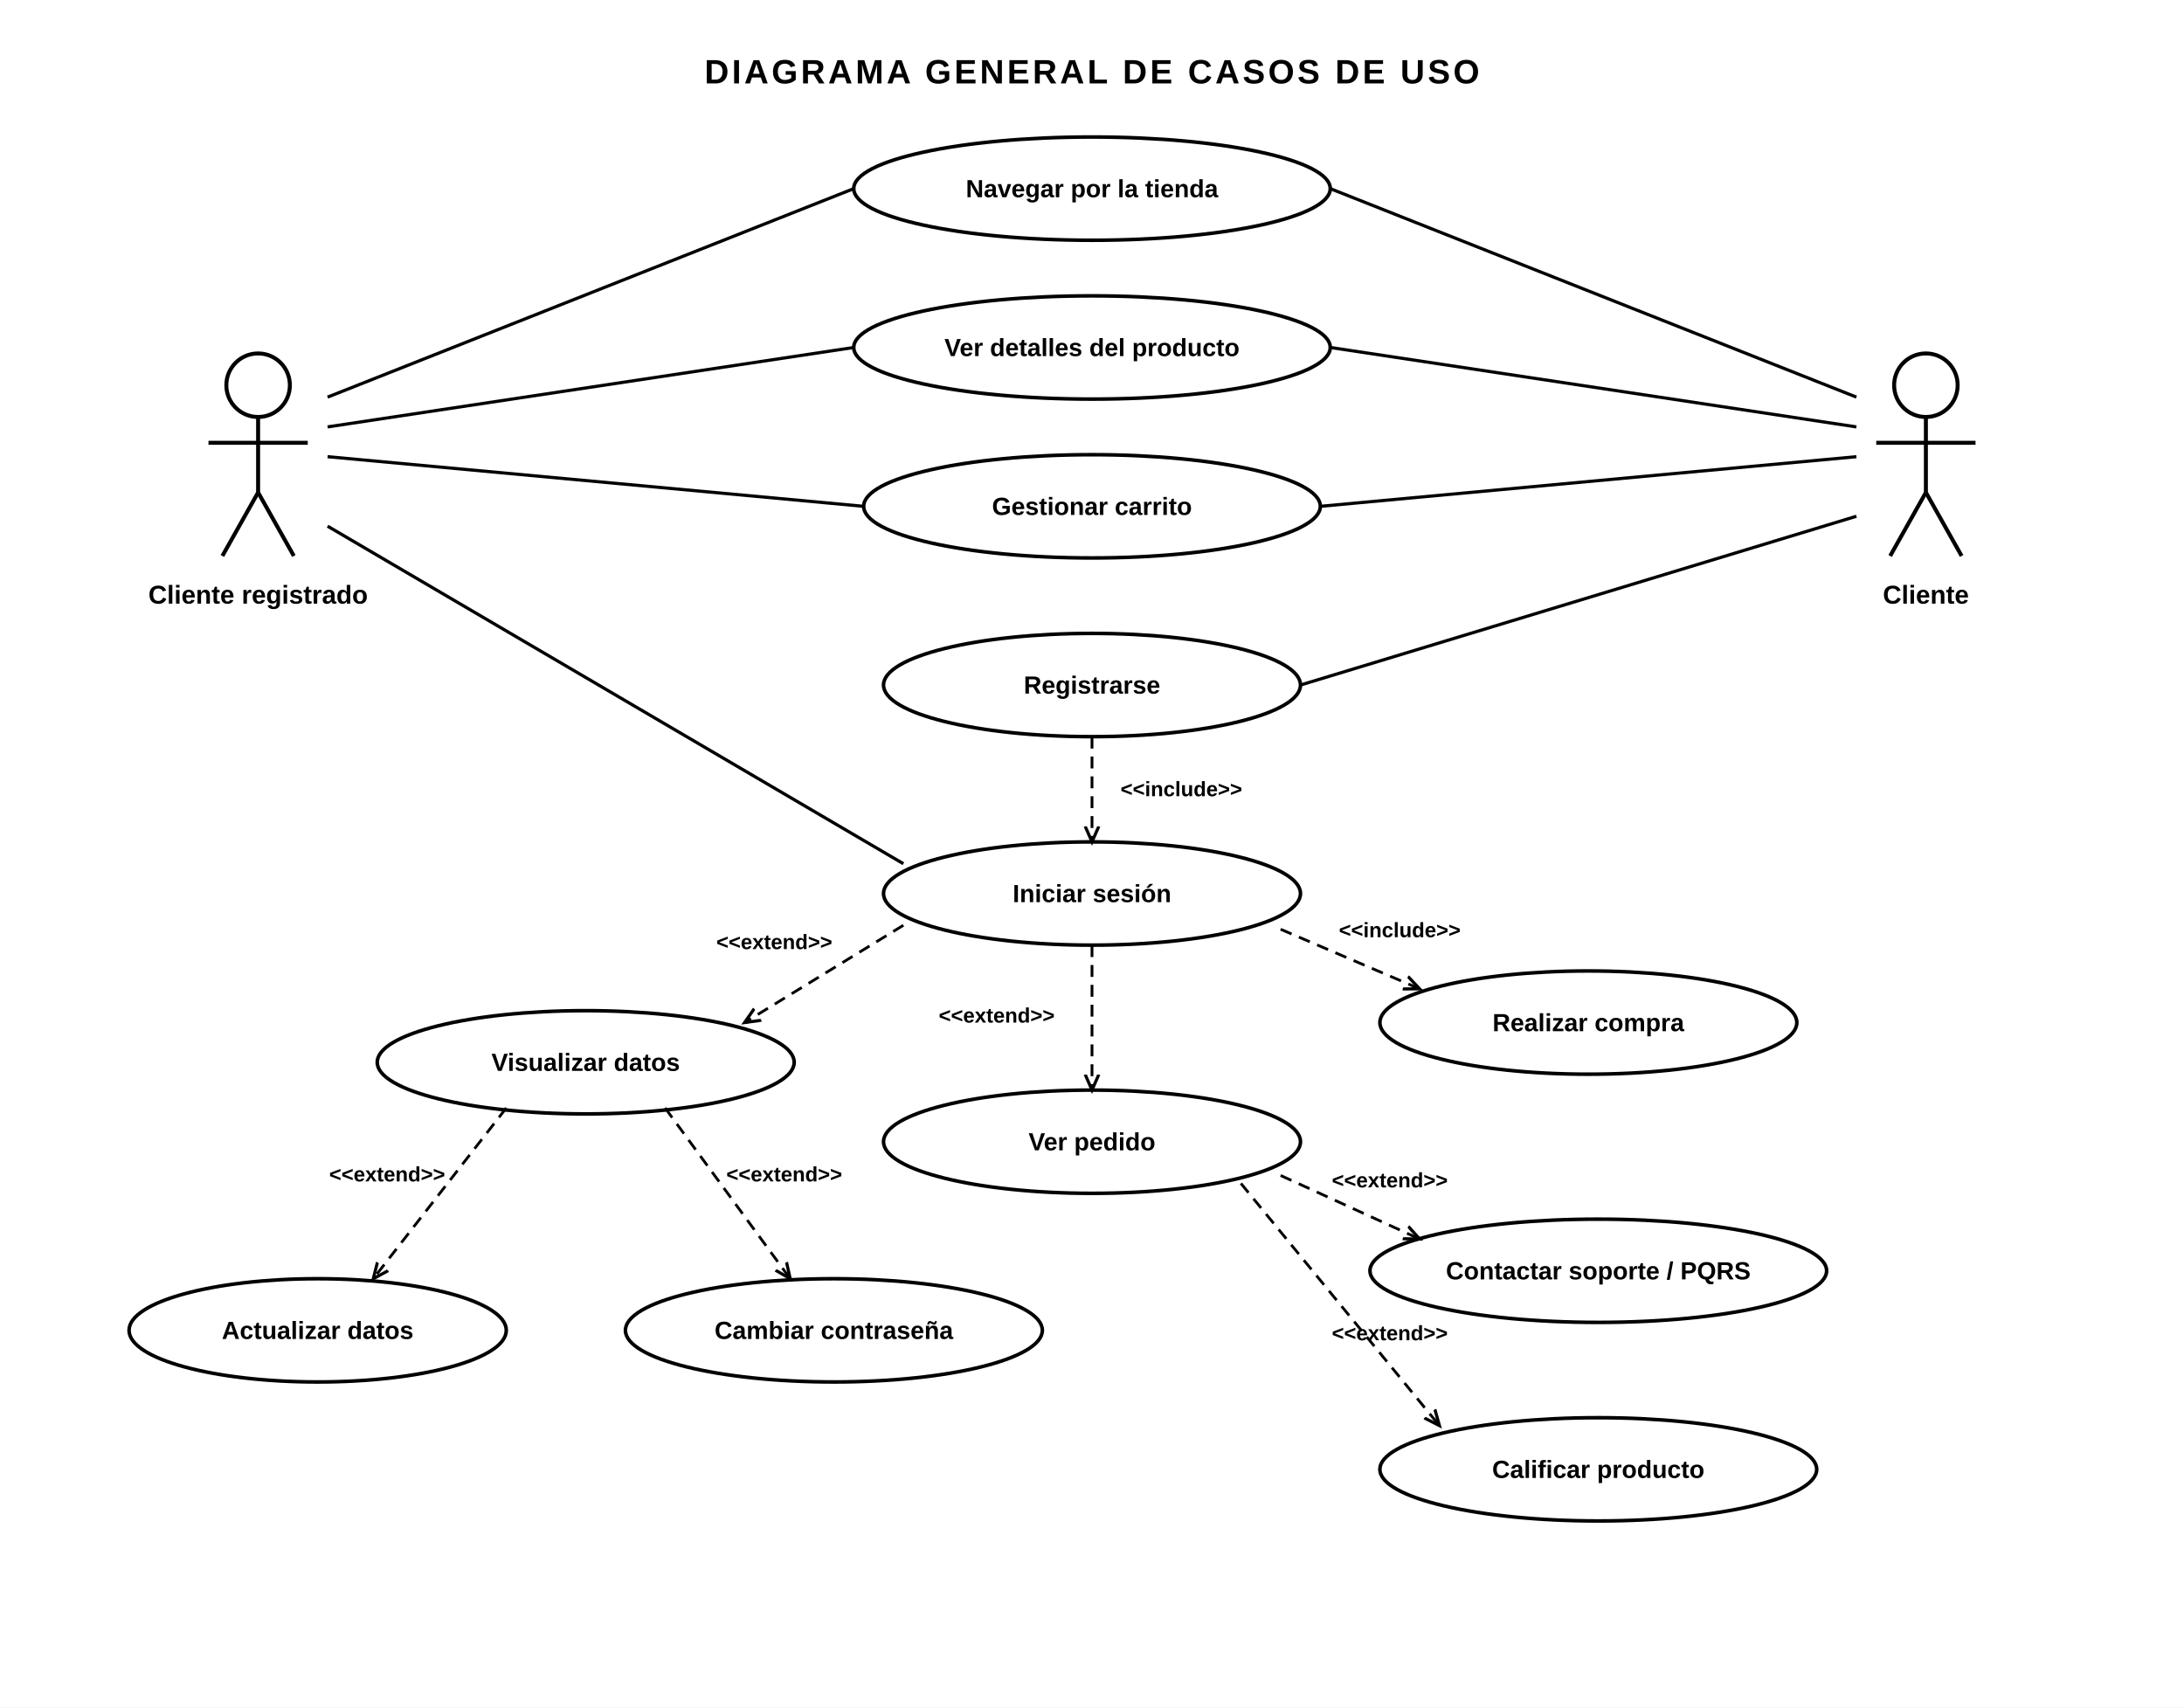
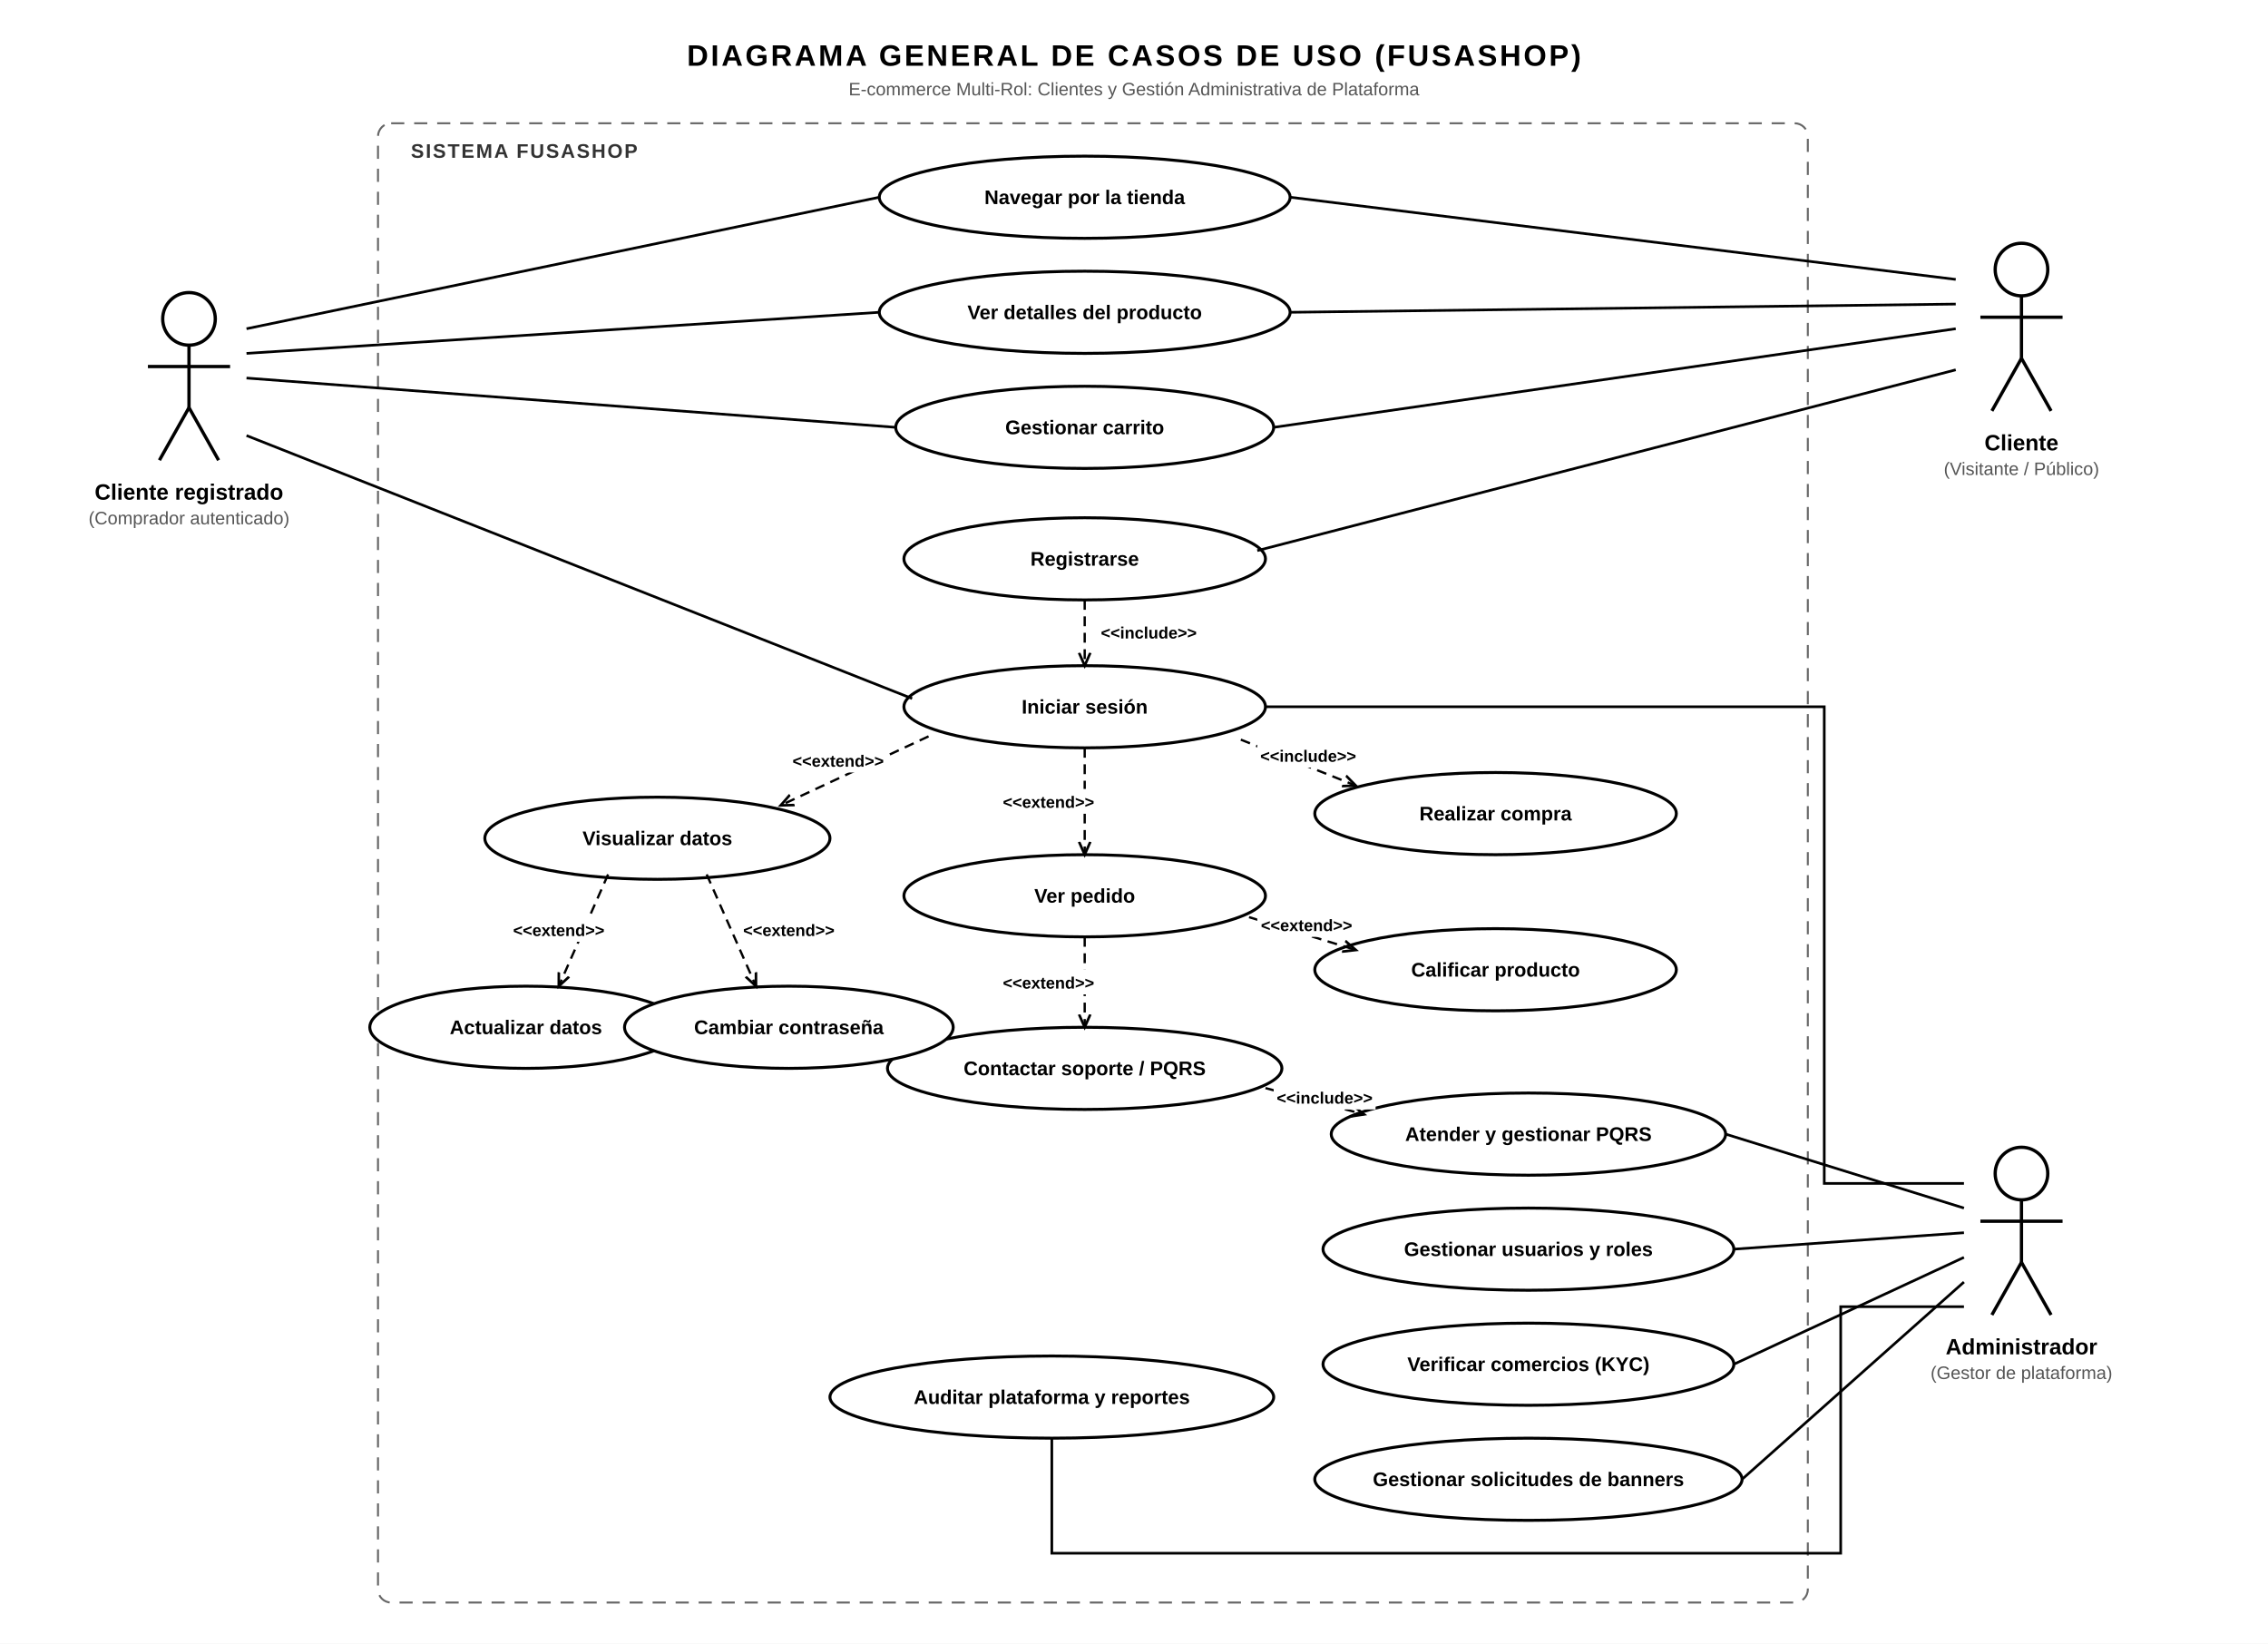
- <svg xmlns="http://www.w3.org/2000/svg" viewBox="0 0 1100 860" width="1100" height="860">
+ <svg xmlns="http://www.w3.org/2000/svg" id="use-case-svg" viewBox="0 0 1380 1000" width="1380" height="1000">
  <defs>
    <marker id="arrow" viewBox="0 0 10 10" refX="8" refY="5" markerWidth="7" markerHeight="7" orient="auto-start-reverse">
      <path d="M 0 1.5 L 8 5 L 0 8.5" fill="none" stroke="#000000" stroke-width="1.6" />
    </marker>
  </defs>
  <style>
-     .title { font-family: 'Segoe UI', Arial, sans-serif; font-size: 17px; font-weight: 800; fill: #000000; letter-spacing: 1.5px; text-anchor: middle; }
-     .actor-label { font-family: 'Segoe UI', Arial, sans-serif; font-size: 13px; font-weight: 700; fill: #000000; text-anchor: middle; }
-     .uc-text { font-family: 'Segoe UI', Arial, sans-serif; font-size: 12.5px; font-weight: 600; fill: #000000; text-anchor: middle; dominant-baseline: central; }
+     .title { font-family: 'Segoe UI', Arial, sans-serif; font-size: 18px; font-weight: 800; fill: #000000; letter-spacing: 1.5px; text-anchor: middle; }
+     .subtitle { font-family: 'Segoe UI', Arial, sans-serif; font-size: 11px; font-weight: 500; fill: #555555; text-anchor: middle; }
+     .boundary-label { font-family: 'Segoe UI', Arial, sans-serif; font-size: 12px; font-weight: 800; fill: #333333; letter-spacing: 1px; }
+     .actor-label { font-family: 'Segoe UI', Arial, sans-serif; font-size: 13.5px; font-weight: 700; fill: #000000; text-anchor: middle; }
+     .actor-sub { font-family: 'Segoe UI', Arial, sans-serif; font-size: 11px; font-weight: 500; fill: #555555; text-anchor: middle; }
+     .uc-text { font-family: 'Segoe UI', Arial, sans-serif; font-size: 12px; font-weight: 600; fill: #000000; text-anchor: middle; dominant-baseline: central; }
    .line { fill: none; stroke: #000000; stroke-width: 1.6; }
    .dash { fill: none; stroke: #000000; stroke-width: 1.4; stroke-dasharray: 6,4; }
-     .tag { font-family: 'Segoe UI', Arial, sans-serif; font-size: 10.5px; font-weight: 700; fill: #000000; text-anchor: middle; }
+     .tag { font-family: 'Segoe UI', Arial, sans-serif; font-size: 10px; font-weight: 700; fill: #000000; text-anchor: middle; dominant-baseline: central; }
+     .tag-bg { fill: #FFFFFF; }
  </style>
-   <rect width="1100" height="860" fill="#FFFFFF" />
-   <text x="550" y="42" class="title">DIAGRAMA GENERAL DE CASOS DE USO</text>
-   <g transform="translate(130, 230)">
+   <rect width="1380" height="1000" fill="#FFFFFF" />
+   <text x="690" y="40" class="title">DIAGRAMA GENERAL DE CASOS DE USO (FUSASHOP)</text>
+   <text x="690" y="58" class="subtitle">E-commerce Multi-Rol: Clientes y Gestión Administrativa de Plataforma</text>
+   <rect x="230" y="75" width="870" height="900" rx="8" ry="8" fill="none" stroke="#666666" stroke-width="1.2" stroke-dasharray="8,6" />
+   <text x="250" y="96" class="boundary-label">SISTEMA FUSASHOP</text>
+   <g transform="translate(115, 230)">
    <circle cx="0" cy="-36" r="16" fill="#FFFFFF" stroke="#000000" stroke-width="2" />
    <line x1="0" y1="-20" x2="0" y2="18" stroke="#000000" stroke-width="2" />
    <line x1="-25" y1="-7" x2="25" y2="-7" stroke="#000000" stroke-width="2" />
    <line x1="0" y1="18" x2="-18" y2="50" stroke="#000000" stroke-width="2" />
    <line x1="0" y1="18" x2="18" y2="50" stroke="#000000" stroke-width="2" />
    <text x="0" y="74" class="actor-label">Cliente registrado</text>
+     <text x="0" y="89" class="actor-sub">(Comprador autenticado)</text>
  </g>
-   <g transform="translate(970, 230)">
+   <g transform="translate(1230, 200)">
    <circle cx="0" cy="-36" r="16" fill="#FFFFFF" stroke="#000000" stroke-width="2" />
    <line x1="0" y1="-20" x2="0" y2="18" stroke="#000000" stroke-width="2" />
    <line x1="-25" y1="-7" x2="25" y2="-7" stroke="#000000" stroke-width="2" />
    <line x1="0" y1="18" x2="-18" y2="50" stroke="#000000" stroke-width="2" />
    <line x1="0" y1="18" x2="18" y2="50" stroke="#000000" stroke-width="2" />
    <text x="0" y="74" class="actor-label">Cliente</text>
+     <text x="0" y="89" class="actor-sub">(Visitante / Público)</text>
+   </g>
+   <g transform="translate(1230, 750)">
+     <circle cx="0" cy="-36" r="16" fill="#FFFFFF" stroke="#000000" stroke-width="2" />
+     <line x1="0" y1="-20" x2="0" y2="18" stroke="#000000" stroke-width="2" />
+     <line x1="-25" y1="-7" x2="25" y2="-7" stroke="#000000" stroke-width="2" />
+     <line x1="0" y1="18" x2="-18" y2="50" stroke="#000000" stroke-width="2" />
+     <line x1="0" y1="18" x2="18" y2="50" stroke="#000000" stroke-width="2" />
+     <text x="0" y="74" class="actor-label">Administrador</text>
+     <text x="0" y="89" class="actor-sub">(Gestor de plataforma)</text>
  </g>
  <g>
-     <ellipse cx="550" cy="95" rx="120" ry="26" fill="#FFFFFF" stroke="#000000" stroke-width="1.8" />
-     <text x="550" y="95" class="uc-text">Navegar por la tienda</text>
+     <ellipse cx="660" cy="120" rx="125" ry="25" fill="#FFFFFF" stroke="#000000" stroke-width="1.8" />
+     <text x="660" y="120" class="uc-text">Navegar por la tienda</text>
  </g>
  <g>
-     <ellipse cx="550" cy="175" rx="120" ry="26" fill="#FFFFFF" stroke="#000000" stroke-width="1.8" />
-     <text x="550" y="175" class="uc-text">Ver detalles del producto</text>
+     <ellipse cx="660" cy="190" rx="125" ry="25" fill="#FFFFFF" stroke="#000000" stroke-width="1.8" />
+     <text x="660" y="190" class="uc-text">Ver detalles del producto</text>
  </g>
  <g>
-     <ellipse cx="550" cy="255" rx="115" ry="26" fill="#FFFFFF" stroke="#000000" stroke-width="1.8" />
-     <text x="550" y="255" class="uc-text">Gestionar carrito</text>
+     <ellipse cx="660" cy="260" rx="115" ry="25" fill="#FFFFFF" stroke="#000000" stroke-width="1.8" />
+     <text x="660" y="260" class="uc-text">Gestionar carrito</text>
  </g>
  <g>
-     <ellipse cx="550" cy="345" rx="105" ry="26" fill="#FFFFFF" stroke="#000000" stroke-width="1.8" />
-     <text x="550" y="345" class="uc-text">Registrarse</text>
+     <ellipse cx="660" cy="340" rx="110" ry="25" fill="#FFFFFF" stroke="#000000" stroke-width="1.8" />
+     <text x="660" y="340" class="uc-text">Registrarse</text>
  </g>
  <g>
-     <ellipse cx="550" cy="450" rx="105" ry="26" fill="#FFFFFF" stroke="#000000" stroke-width="1.8" />
-     <text x="550" y="450" class="uc-text">Iniciar sesión</text>
+     <ellipse cx="660" cy="430" rx="110" ry="25" fill="#FFFFFF" stroke="#000000" stroke-width="1.8" />
+     <text x="660" y="430" class="uc-text">Iniciar sesión</text>
  </g>
  <g>
-     <ellipse cx="800" cy="515" rx="105" ry="26" fill="#FFFFFF" stroke="#000000" stroke-width="1.8" />
-     <text x="800" y="515" class="uc-text">Realizar compra</text>
+     <ellipse cx="910" cy="495" rx="110" ry="25" fill="#FFFFFF" stroke="#000000" stroke-width="1.8" />
+     <text x="910" y="495" class="uc-text">Realizar compra</text>
  </g>
  <g>
-     <ellipse cx="550" cy="575" rx="105" ry="26" fill="#FFFFFF" stroke="#000000" stroke-width="1.8" />
-     <text x="550" y="575" class="uc-text">Ver pedido</text>
+     <ellipse cx="660" cy="545" rx="110" ry="25" fill="#FFFFFF" stroke="#000000" stroke-width="1.8" />
+     <text x="660" y="545" class="uc-text">Ver pedido</text>
  </g>
  <g>
-     <ellipse cx="805" cy="640" rx="115" ry="26" fill="#FFFFFF" stroke="#000000" stroke-width="1.8" />
-     <text x="805" y="640" class="uc-text">Contactar soporte / PQRS</text>
+     <ellipse cx="910" cy="590" rx="110" ry="25" fill="#FFFFFF" stroke="#000000" stroke-width="1.8" />
+     <text x="910" y="590" class="uc-text">Calificar producto</text>
  </g>
  <g>
-     <ellipse cx="805" cy="740" rx="110" ry="26" fill="#FFFFFF" stroke="#000000" stroke-width="1.8" />
-     <text x="805" y="740" class="uc-text">Calificar producto</text>
+     <ellipse cx="660" cy="650" rx="120" ry="25" fill="#FFFFFF" stroke="#000000" stroke-width="1.8" />
+     <text x="660" y="650" class="uc-text">Contactar soporte / PQRS</text>
  </g>
  <g>
-     <ellipse cx="295" cy="535" rx="105" ry="26" fill="#FFFFFF" stroke="#000000" stroke-width="1.8" />
-     <text x="295" y="535" class="uc-text">Visualizar datos</text>
+     <ellipse cx="400" cy="510" rx="105" ry="25" fill="#FFFFFF" stroke="#000000" stroke-width="1.8" />
+     <text x="400" y="510" class="uc-text">Visualizar datos</text>
  </g>
  <g>
-     <ellipse cx="160" cy="670" rx="95" ry="26" fill="#FFFFFF" stroke="#000000" stroke-width="1.8" />
-     <text x="160" y="670" class="uc-text">Actualizar datos</text>
+     <ellipse cx="320" cy="625" rx="95" ry="25" fill="#FFFFFF" stroke="#000000" stroke-width="1.8" />
+     <text x="320" y="625" class="uc-text">Actualizar datos</text>
  </g>
  <g>
-     <ellipse cx="420" cy="670" rx="105" ry="26" fill="#FFFFFF" stroke="#000000" stroke-width="1.8" />
-     <text x="420" y="670" class="uc-text">Cambiar contraseña</text>
+     <ellipse cx="480" cy="625" rx="100" ry="25" fill="#FFFFFF" stroke="#000000" stroke-width="1.8" />
+     <text x="480" y="625" class="uc-text">Cambiar contraseña</text>
  </g>
-   <line x1="165" y1="200" x2="430" y2="95" class="line" />
-   <line x1="165" y1="215" x2="430" y2="175" class="line" />
-   <line x1="165" y1="230" x2="435" y2="255" class="line" />
-   <line x1="165" y1="265" x2="455" y2="435" class="line" />
-   <line x1="935" y1="200" x2="670" y2="95" class="line" />
-   <line x1="935" y1="215" x2="670" y2="175" class="line" />
-   <line x1="935" y1="230" x2="665" y2="255" class="line" />
-   <line x1="935" y1="260" x2="655" y2="345" class="line" />
-   <line x1="550" y1="371" x2="550" y2="424" class="dash" marker-end="url(#arrow)" />
-   <text x="595" y="401" class="tag">&lt;&lt;include&gt;&gt;</text>
-   <path d="M 645 468 L 715 498" class="dash" marker-end="url(#arrow)" />
-   <text x="705" y="472" class="tag">&lt;&lt;include&gt;&gt;</text>
-   <line x1="550" y1="476" x2="550" y2="549" class="dash" marker-end="url(#arrow)" />
-   <text x="502" y="515" class="tag">&lt;&lt;extend&gt;&gt;</text>
-   <path d="M 645 592 L 715 624" class="dash" marker-end="url(#arrow)" />
-   <text x="700" y="598" class="tag">&lt;&lt;extend&gt;&gt;</text>
-   <path d="M 625 596 L 725 718" class="dash" marker-end="url(#arrow)" />
-   <text x="700" y="675" class="tag">&lt;&lt;extend&gt;&gt;</text>
-   <path d="M 455 466 L 375 515" class="dash" marker-end="url(#arrow)" />
-   <text x="390" y="478" class="tag">&lt;&lt;extend&gt;&gt;</text>
-   <path d="M 255 558 L 188 644" class="dash" marker-end="url(#arrow)" />
-   <text x="195" y="595" class="tag">&lt;&lt;extend&gt;&gt;</text>
-   <path d="M 335 558 L 398 644" class="dash" marker-end="url(#arrow)" />
-   <text x="395" y="595" class="tag">&lt;&lt;extend&gt;&gt;</text>
+   <g>
+     <ellipse cx="930" cy="690" rx="120" ry="25" fill="#FFFFFF" stroke="#000000" stroke-width="1.8" />
+     <text x="930" y="690" class="uc-text">Atender y gestionar PQRS</text>
+   </g>
+   <g>
+     <ellipse cx="930" cy="760" rx="125" ry="25" fill="#FFFFFF" stroke="#000000" stroke-width="1.8" />
+     <text x="930" y="760" class="uc-text">Gestionar usuarios y roles</text>
+   </g>
+   <g>
+     <ellipse cx="930" cy="830" rx="125" ry="25" fill="#FFFFFF" stroke="#000000" stroke-width="1.8" />
+     <text x="930" y="830" class="uc-text">Verificar comercios (KYC)</text>
+   </g>
+   <g>
+     <ellipse cx="930" cy="900" rx="130" ry="25" fill="#FFFFFF" stroke="#000000" stroke-width="1.8" />
+     <text x="930" y="900" class="uc-text">Gestionar solicitudes de banners</text>
+   </g>
+   <g>
+     <ellipse cx="640" cy="850" rx="135" ry="25" fill="#FFFFFF" stroke="#000000" stroke-width="1.8" />
+     <text x="640" y="850" class="uc-text">Auditar plataforma y reportes</text>
+   </g>
+   <line x1="150" y1="200" x2="535" y2="120" class="line" />
+   <line x1="150" y1="215" x2="535" y2="190" class="line" />
+   <line x1="150" y1="230" x2="545" y2="260" class="line" />
+   <line x1="150" y1="265" x2="555" y2="425" class="line" />
+   <line x1="1190" y1="170" x2="785" y2="120" class="line" />
+   <line x1="1190" y1="185" x2="785" y2="190" class="line" />
+   <line x1="1190" y1="200" x2="775" y2="260" class="line" />
+   <line x1="1190" y1="225" x2="765" y2="335" class="line" />
+   <path d="M 1195 720 L 1110 720 L 1110 430 L 770 430" class="line" />
+   <line x1="1195" y1="735" x2="1050" y2="690" class="line" />
+   <line x1="1195" y1="750" x2="1055" y2="760" class="line" />
+   <line x1="1195" y1="765" x2="1055" y2="830" class="line" />
+   <line x1="1195" y1="780" x2="1060" y2="900" class="line" />
+   <path d="M 1195 795 L 1120 795 L 1120 945 L 640 945 L 640 875" class="line" />
+   <line x1="660" y1="365" x2="660" y2="405" class="dash" marker-end="url(#arrow)" />
+   <rect x="668" y="377" width="62" height="15" class="tag-bg" />
+   <text x="699" y="385" class="tag">&lt;&lt;include&gt;&gt;</text>
+   <path d="M 755 450 L 825 478" class="dash" marker-end="url(#arrow)" />
+   <rect x="765" y="452" width="62" height="15" class="tag-bg" />
+   <text x="796" y="460" class="tag">&lt;&lt;include&gt;&gt;</text>
+   <line x1="660" y1="455" x2="660" y2="520" class="dash" marker-end="url(#arrow)" />
+   <rect x="608" y="480" width="60" height="15" class="tag-bg" />
+   <text x="638" y="488" class="tag">&lt;&lt;extend&gt;&gt;</text>
+   <path d="M 760 558 L 825 578" class="dash" marker-end="url(#arrow)" />
+   <rect x="765" y="555" width="60" height="15" class="tag-bg" />
+   <text x="795" y="563" class="tag">&lt;&lt;extend&gt;&gt;</text>
+   <line x1="660" y1="570" x2="660" y2="625" class="dash" marker-end="url(#arrow)" />
+   <rect x="608" y="590" width="60" height="15" class="tag-bg" />
+   <text x="638" y="598" class="tag">&lt;&lt;extend&gt;&gt;</text>
+   <path d="M 770 662 L 830 678" class="dash" marker-end="url(#arrow)" />
+   <rect x="775" y="660" width="62" height="15" class="tag-bg" />
+   <text x="806" y="668" class="tag">&lt;&lt;include&gt;&gt;</text>
+   <path d="M 565 448 L 475 490" class="dash" marker-end="url(#arrow)" />
+   <rect x="480" y="455" width="60" height="15" class="tag-bg" />
+   <text x="510" y="463" class="tag">&lt;&lt;extend&gt;&gt;</text>
+   <path d="M 370 532 L 340 600" class="dash" marker-end="url(#arrow)" />
+   <rect x="310" y="558" width="60" height="15" class="tag-bg" />
+   <text x="340" y="566" class="tag">&lt;&lt;extend&gt;&gt;</text>
+   <path d="M 430 532 L 460 600" class="dash" marker-end="url(#arrow)" />
+   <rect x="450" y="558" width="60" height="15" class="tag-bg" />
+   <text x="480" y="566" class="tag">&lt;&lt;extend&gt;&gt;</text>
</svg>
